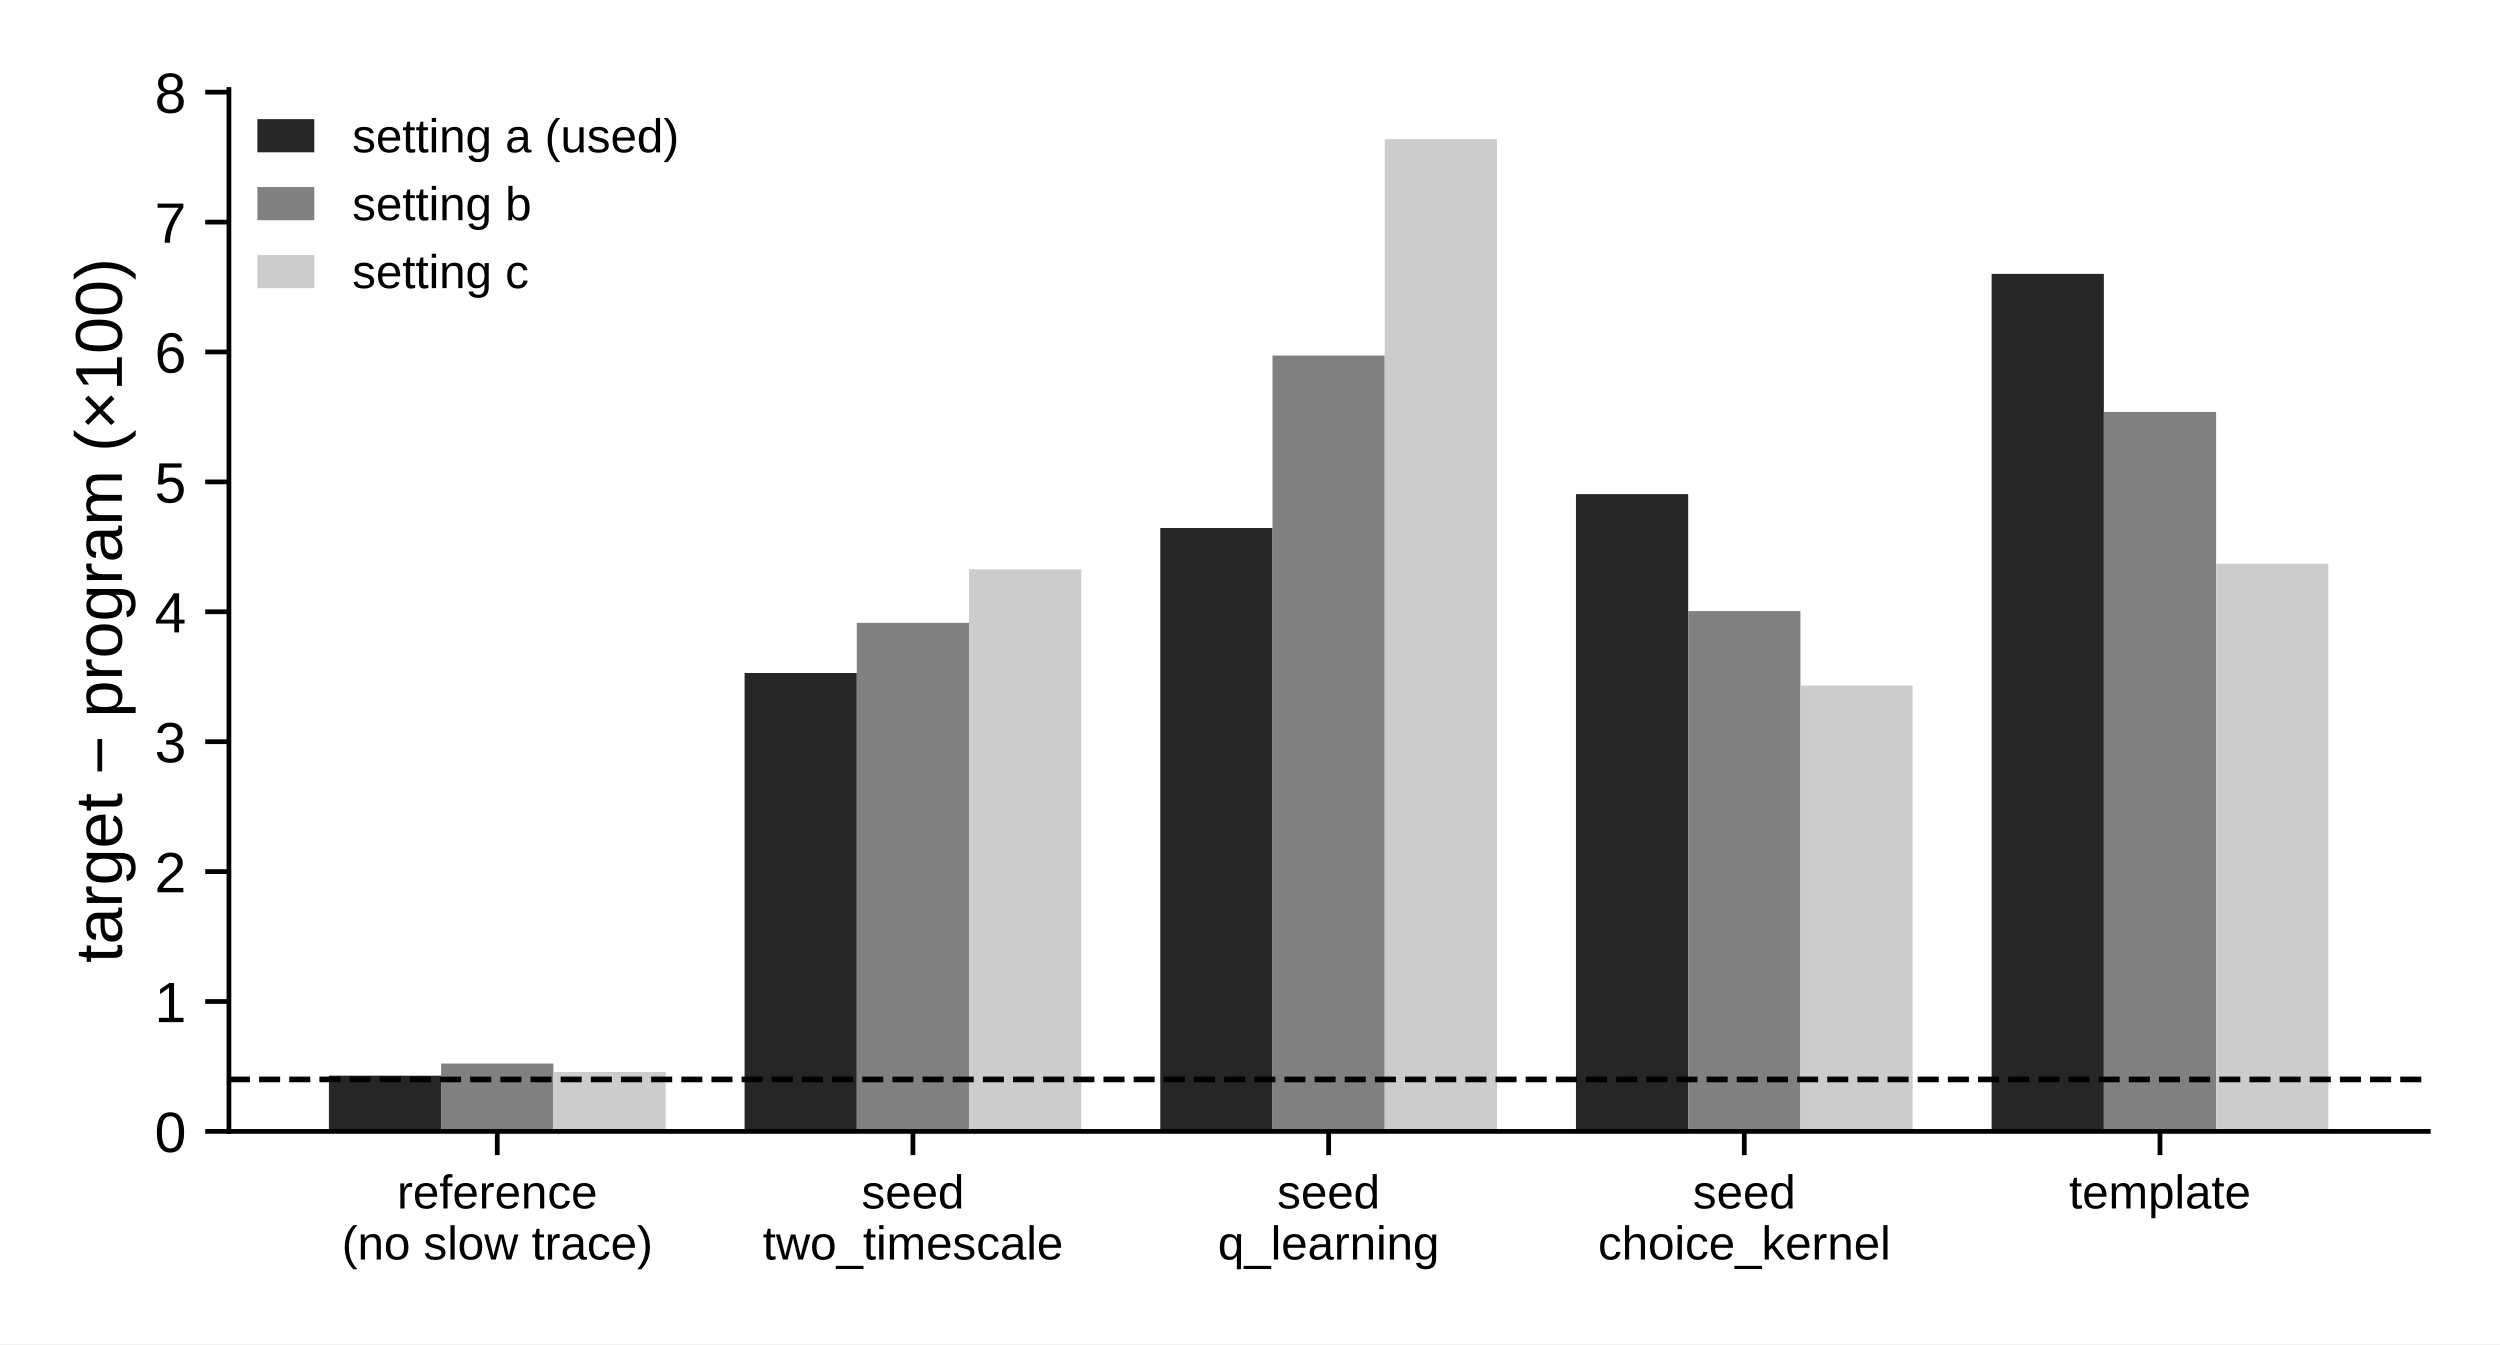
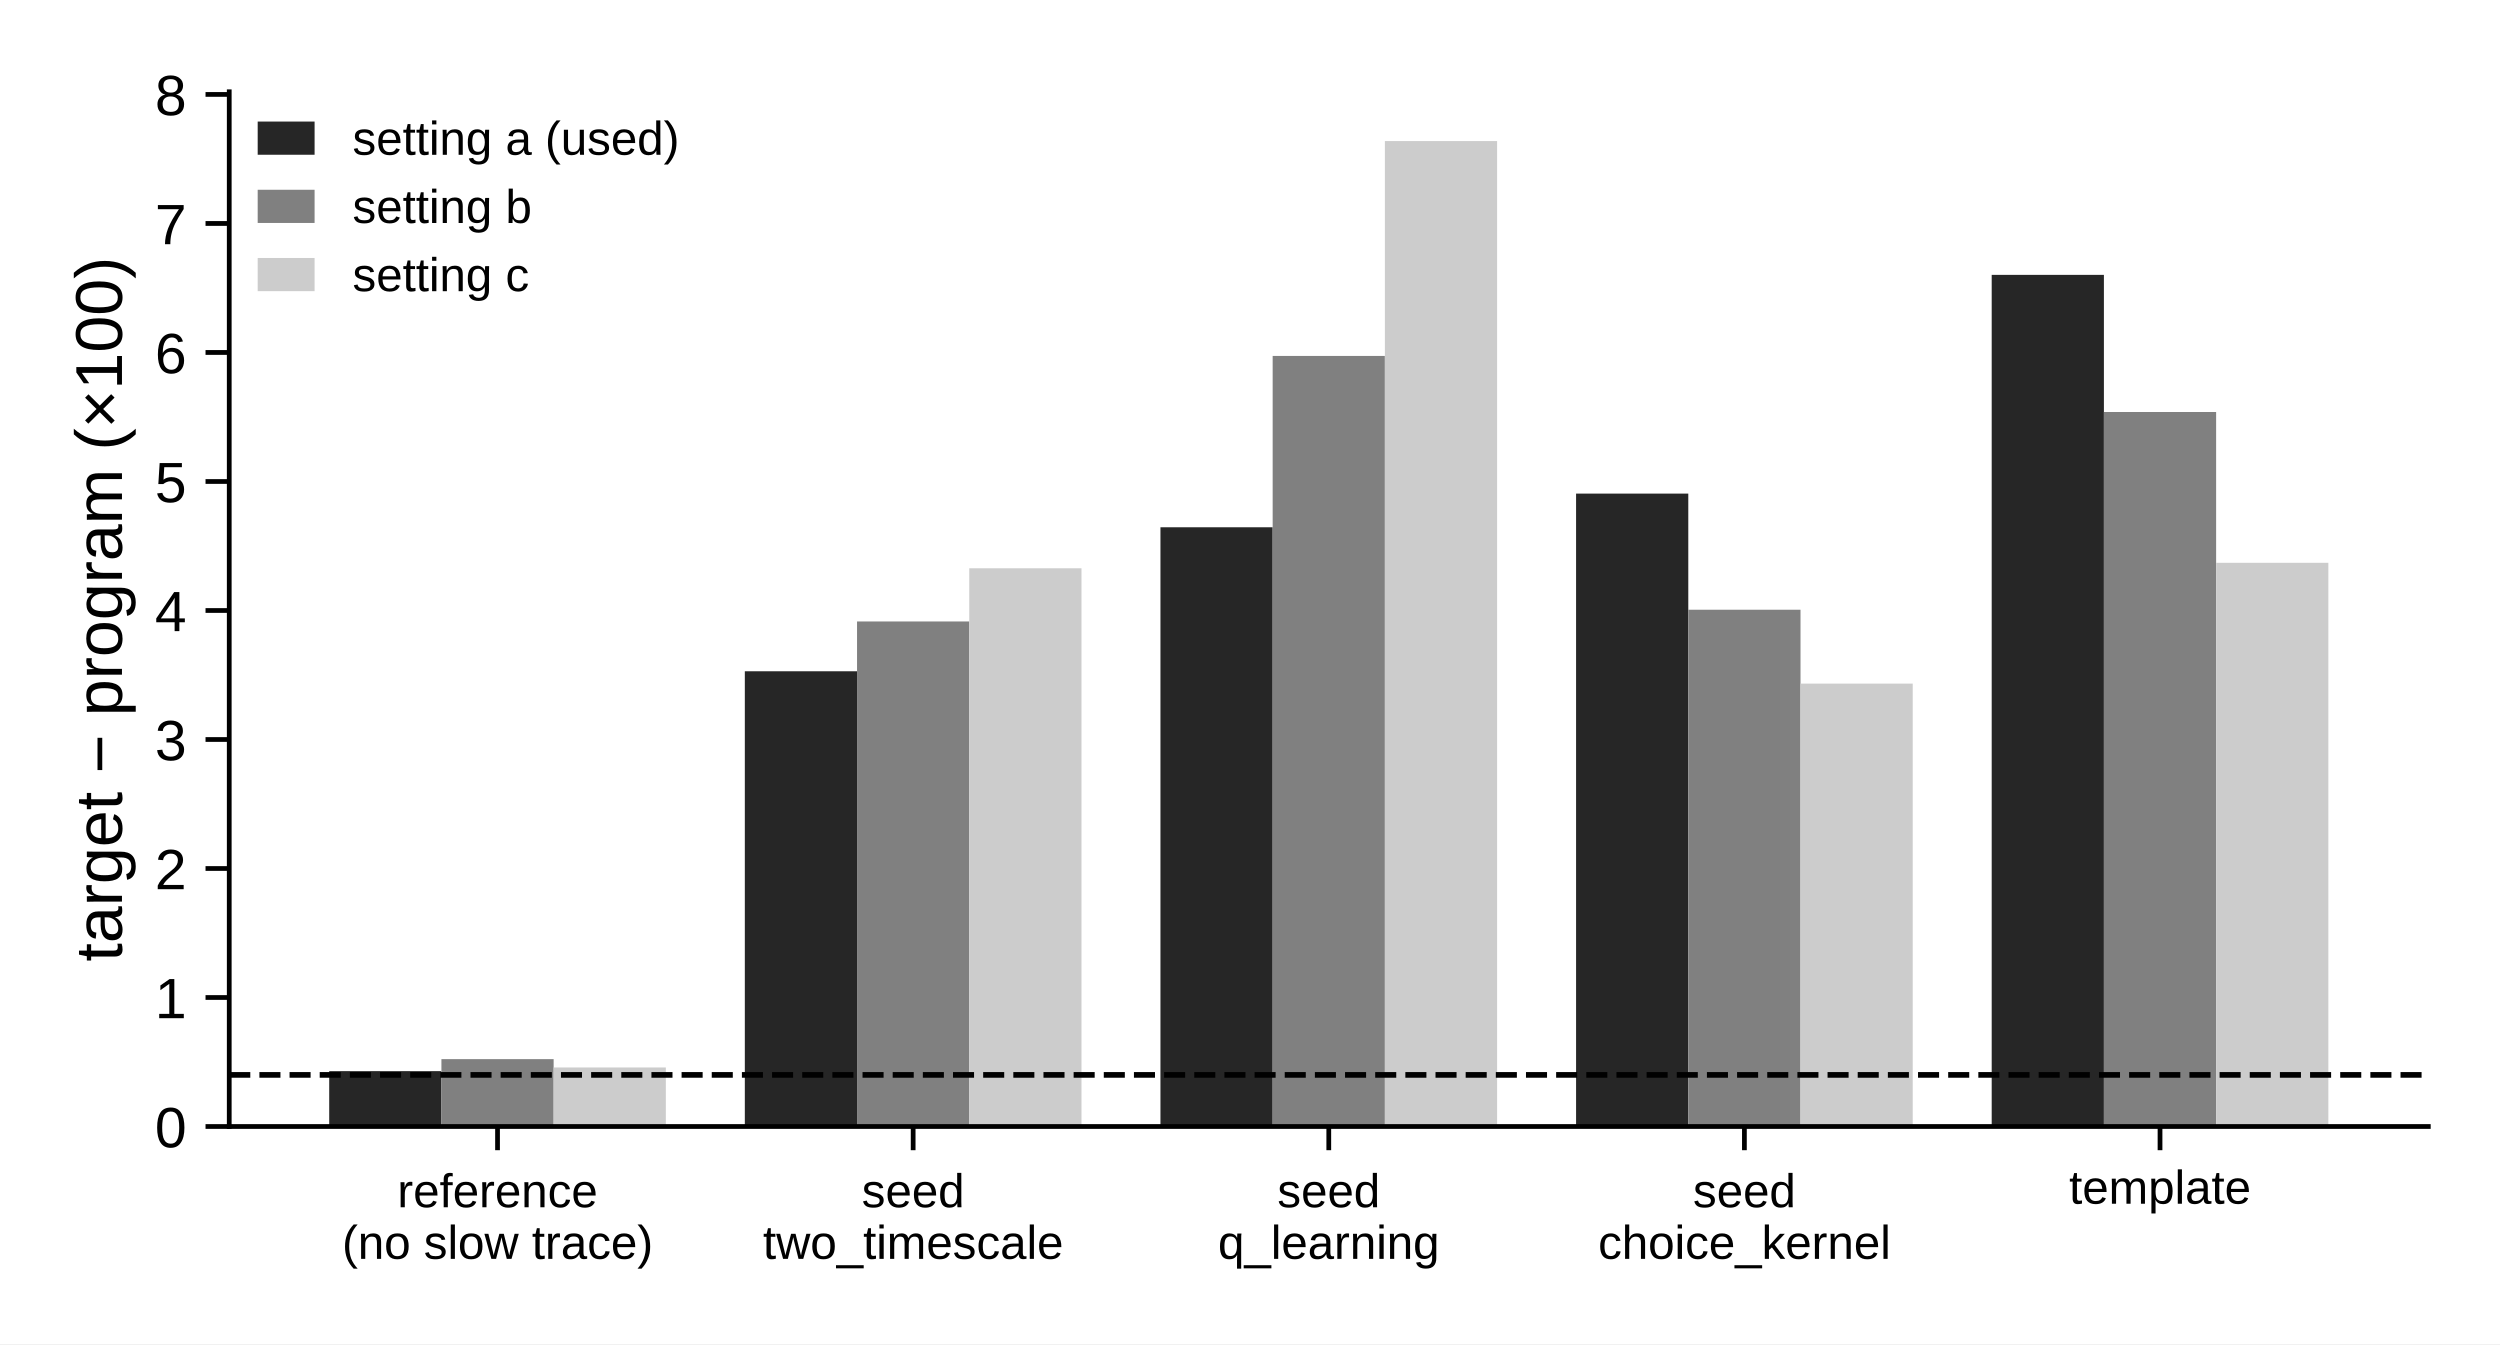
<svg xmlns="http://www.w3.org/2000/svg" xmlns:xlink="http://www.w3.org/1999/xlink" width="263.622pt" height="141.732pt" viewBox="0 0 263.622 141.732" version="1.1">
  <defs>
    <style type="text/css">*{stroke-linejoin: round; stroke-linecap: butt}</style>
  </defs>
  <g id="figure_1">
    <g id="patch_1">
      <path d="M 0 141.732  L 263.622 141.732  L 263.622 0  L 0 0  z " style="fill: #ffffff" />
    </g>
    <g id="axes_1">
      <g id="patch_2">
-         <path d="M 24.14 119.304  L 256.062 119.304  L 256.062 9.438  L 24.14 9.438  z " style="fill: #ffffff" />
+         <path d="M 24.173 118.788  L 256.062 118.788  L 256.062 9.678  L 24.173 9.678  z " style="fill: #ffffff" />
      </g>
      <g id="patch_3">
-         <path d="M 34.682 119.304  L 46.517 119.304  L 46.517 113.427  L 34.682 113.427  z " clip-path="url(#p7b771b9504)" style="fill: #262626" />
+         <path d="M 34.714 118.788  L 46.547 118.788  L 46.547 112.951  L 34.714 112.951  z " clip-path="url(#p9b026d9b46)" style="fill: #262626" />
      </g>
      <g id="patch_4">
-         <path d="M 78.515 119.304  L 90.35 119.304  L 90.35 70.967  L 78.515 70.967  z " clip-path="url(#p7b771b9504)" style="fill: #262626" />
+         <path d="M 78.541 118.788  L 90.374 118.788  L 90.374 70.784  L 78.541 70.784  z " clip-path="url(#p9b026d9b46)" style="fill: #262626" />
      </g>
      <g id="patch_5">
-         <path d="M 122.349 119.304  L 134.184 119.304  L 134.184 55.678  L 122.349 55.678  z " clip-path="url(#p7b771b9504)" style="fill: #262626" />
+         <path d="M 122.368 118.788  L 134.201 118.788  L 134.201 55.6  L 122.368 55.6  z " clip-path="url(#p9b026d9b46)" style="fill: #262626" />
      </g>
      <g id="patch_6">
-         <path d="M 166.182 119.304  L 178.017 119.304  L 178.017 52.104  L 166.182 52.104  z " clip-path="url(#p7b771b9504)" style="fill: #262626" />
+         <path d="M 166.195 118.788  L 178.028 118.788  L 178.028 52.051  L 166.195 52.051  z " clip-path="url(#p9b026d9b46)" style="fill: #262626" />
      </g>
      <g id="patch_7">
-         <path d="M 210.015 119.304  L 221.85 119.304  L 221.85 28.878  L 210.015 28.878  z " clip-path="url(#p7b771b9504)" style="fill: #262626" />
+         <path d="M 210.022 118.788  L 221.855 118.788  L 221.855 28.985  L 210.022 28.985  z " clip-path="url(#p9b026d9b46)" style="fill: #262626" />
      </g>
      <g id="patch_8">
-         <path d="M 46.517 119.304  L 58.352 119.304  L 58.352 112.151  L 46.517 112.151  z " clip-path="url(#p7b771b9504)" style="fill: #808080" />
+         <path d="M 46.547 118.788  L 58.38 118.788  L 58.38 111.685  L 46.547 111.685  z " clip-path="url(#p9b026d9b46)" style="fill: #808080" />
      </g>
      <g id="patch_9">
-         <path d="M 90.35 119.304  L 102.185 119.304  L 102.185 65.682  L 90.35 65.682  z " clip-path="url(#p7b771b9504)" style="fill: #808080" />
+         <path d="M 90.374 118.788  L 102.207 118.788  L 102.207 65.535  L 90.374 65.535  z " clip-path="url(#p9b026d9b46)" style="fill: #808080" />
      </g>
      <g id="patch_10">
-         <path d="M 134.184 119.304  L 146.019 119.304  L 146.019 37.487  L 134.184 37.487  z " clip-path="url(#p7b771b9504)" style="fill: #808080" />
+         <path d="M 134.201 118.788  L 146.034 118.788  L 146.034 37.534  L 134.201 37.534  z " clip-path="url(#p9b026d9b46)" style="fill: #808080" />
      </g>
      <g id="patch_11">
-         <path d="M 178.017 119.304  L 189.852 119.304  L 189.852 64.434  L 178.017 64.434  z " clip-path="url(#p7b771b9504)" style="fill: #808080" />
+         <path d="M 178.028 118.788  L 189.861 118.788  L 189.861 64.295  L 178.028 64.295  z " clip-path="url(#p9b026d9b46)" style="fill: #808080" />
      </g>
      <g id="patch_12">
-         <path d="M 221.85 119.304  L 233.685 119.304  L 233.685 43.44  L 221.85 43.44  z " clip-path="url(#p7b771b9504)" style="fill: #808080" />
+         <path d="M 221.855 118.788  L 233.688 118.788  L 233.688 43.446  L 221.855 43.446  z " clip-path="url(#p9b026d9b46)" style="fill: #808080" />
      </g>
      <g id="patch_13">
-         <path d="M 58.352 119.304  L 70.187 119.304  L 70.187 113.033  L 58.352 113.033  z " clip-path="url(#p7b771b9504)" style="fill: #cccccc" />
+         <path d="M 58.38 118.788  L 70.213 118.788  L 70.213 112.561  L 58.38 112.561  z " clip-path="url(#p9b026d9b46)" style="fill: #cccccc" />
      </g>
      <g id="patch_14">
-         <path d="M 102.185 119.304  L 114.02 119.304  L 114.02 60.034  L 102.185 60.034  z " clip-path="url(#p7b771b9504)" style="fill: #cccccc" />
+         <path d="M 102.207 118.788  L 114.041 118.788  L 114.041 59.926  L 102.207 59.926  z " clip-path="url(#p9b026d9b46)" style="fill: #cccccc" />
      </g>
      <g id="patch_15">
-         <path d="M 146.019 119.304  L 157.854 119.304  L 157.854 14.67  L 146.019 14.67  z " clip-path="url(#p7b771b9504)" style="fill: #cccccc" />
+         <path d="M 146.034 118.788  L 157.868 118.788  L 157.868 14.874  L 146.034 14.874  z " clip-path="url(#p9b026d9b46)" style="fill: #cccccc" />
      </g>
      <g id="patch_16">
-         <path d="M 189.852 119.304  L 201.687 119.304  L 201.687 72.278  L 189.852 72.278  z " clip-path="url(#p7b771b9504)" style="fill: #cccccc" />
+         <path d="M 189.861 118.788  L 201.695 118.788  L 201.695 72.086  L 189.861 72.086  z " clip-path="url(#p9b026d9b46)" style="fill: #cccccc" />
      </g>
      <g id="patch_17">
-         <path d="M 233.685 119.304  L 245.52 119.304  L 245.52 59.448  L 233.685 59.448  z " clip-path="url(#p7b771b9504)" style="fill: #cccccc" />
+         <path d="M 233.688 118.788  L 245.522 118.788  L 245.522 59.344  L 233.688 59.344  z " clip-path="url(#p9b026d9b46)" style="fill: #cccccc" />
      </g>
      <g id="matplotlib.axis_1">
        <g id="xtick_1">
          <g id="line2d_1">
            <defs>
              <path id="md31456fca1" d="M 0 0  L 0 2.5  " style="stroke: #000000; stroke-width: 0.5" />
            </defs>
            <g>
-               <use xlink:href="#md31456fca1" x="52.434" y="119.304" style="stroke: #000000; stroke-width: 0.5" />
+               <use xlink:href="#md31456fca1" x="52.464" y="118.788" style="stroke: #000000; stroke-width: 0.5" />
            </g>
          </g>
          <g id="text_1">
-             <text style="font-size: 5px; font-family: 'Arial', 'Liberation Sans', 'Helvetica', sans-serif" transform="translate(41.87385 127.4277)">reference</text>
-             <text style="font-size: 5px; font-family: 'Arial', 'Liberation Sans', 'Helvetica', sans-serif" transform="translate(36.04143 132.8133)">(no slow trace)</text>
+             <text style="font-size: 5px; font-family: 'Arial', 'Liberation Sans', 'Helvetica', sans-serif" transform="translate(41.90296 127.3034)">reference</text>
+             <text style="font-size: 5px; font-family: 'Arial', 'Liberation Sans', 'Helvetica', sans-serif" transform="translate(36.07053 132.7453)">(no slow trace)</text>
          </g>
        </g>
        <g id="xtick_2">
          <g id="line2d_2">
            <g>
-               <use xlink:href="#md31456fca1" x="96.268" y="119.304" style="stroke: #000000; stroke-width: 0.5" />
+               <use xlink:href="#md31456fca1" x="96.291" y="118.788" style="stroke: #000000; stroke-width: 0.5" />
            </g>
          </g>
          <g id="text_2">
-             <text style="font-size: 5px; font-family: 'Arial', 'Liberation Sans', 'Helvetica', sans-serif" transform="translate(90.84701 127.4277)">seed</text>
-             <text style="font-size: 5px; font-family: 'Arial', 'Liberation Sans', 'Helvetica', sans-serif" transform="translate(80.42865 132.8133)">two_timescale</text>
+             <text style="font-size: 5px; font-family: 'Arial', 'Liberation Sans', 'Helvetica', sans-serif" transform="translate(90.86985 127.3034)">seed</text>
+             <text style="font-size: 5px; font-family: 'Arial', 'Liberation Sans', 'Helvetica', sans-serif" transform="translate(80.45149 132.7453)">two_timescale</text>
          </g>
        </g>
        <g id="xtick_3">
          <g id="line2d_3">
            <g>
-               <use xlink:href="#md31456fca1" x="140.101" y="119.304" style="stroke: #000000; stroke-width: 0.5" />
+               <use xlink:href="#md31456fca1" x="140.118" y="118.788" style="stroke: #000000; stroke-width: 0.5" />
            </g>
          </g>
          <g id="text_3">
-             <text style="font-size: 5px; font-family: 'Arial', 'Liberation Sans', 'Helvetica', sans-serif" transform="translate(134.6803 127.4277)">seed</text>
-             <text style="font-size: 5px; font-family: 'Arial', 'Liberation Sans', 'Helvetica', sans-serif" transform="translate(128.426 132.8133)">q_learning</text>
+             <text style="font-size: 5px; font-family: 'Arial', 'Liberation Sans', 'Helvetica', sans-serif" transform="translate(134.6969 127.3034)">seed</text>
+             <text style="font-size: 5px; font-family: 'Arial', 'Liberation Sans', 'Helvetica', sans-serif" transform="translate(128.4426 132.7453)">q_learning</text>
          </g>
        </g>
        <g id="xtick_4">
          <g id="line2d_4">
            <g>
-               <use xlink:href="#md31456fca1" x="183.934" y="119.304" style="stroke: #000000; stroke-width: 0.5" />
+               <use xlink:href="#md31456fca1" x="183.945" y="118.788" style="stroke: #000000; stroke-width: 0.5" />
            </g>
          </g>
          <g id="text_4">
-             <text style="font-size: 5px; font-family: 'Arial', 'Liberation Sans', 'Helvetica', sans-serif" transform="translate(178.5136 127.4277)">seed</text>
-             <text style="font-size: 5px; font-family: 'Arial', 'Liberation Sans', 'Helvetica', sans-serif" transform="translate(168.5093 132.8133)">choice_kernel</text>
+             <text style="font-size: 5px; font-family: 'Arial', 'Liberation Sans', 'Helvetica', sans-serif" transform="translate(178.5239 127.3034)">seed</text>
+             <text style="font-size: 5px; font-family: 'Arial', 'Liberation Sans', 'Helvetica', sans-serif" transform="translate(168.5196 132.7453)">choice_kernel</text>
          </g>
        </g>
        <g id="xtick_5">
          <g id="line2d_5">
            <g>
-               <use xlink:href="#md31456fca1" x="227.768" y="119.304" style="stroke: #000000; stroke-width: 0.5" />
+               <use xlink:href="#md31456fca1" x="227.772" y="118.788" style="stroke: #000000; stroke-width: 0.5" />
            </g>
          </g>
          <g id="text_5">
-             <text style="font-size: 5px; font-family: 'Arial', 'Liberation Sans', 'Helvetica', sans-serif; text-anchor: middle" x="227.768" y="127.428" transform="rotate(-0 227.7676 127.4277)">template</text>
+             <text style="font-size: 5px; font-family: 'Arial', 'Liberation Sans', 'Helvetica', sans-serif; text-anchor: middle" x="227.772" y="126.929" transform="rotate(-0 227.7717 126.9286)">template</text>
          </g>
        </g>
      </g>
      <g id="matplotlib.axis_2">
        <g id="ytick_1">
          <g id="line2d_6">
            <defs>
              <path id="md49a575f19" d="M 0 0  L -2.5 0  " style="stroke: #000000; stroke-width: 0.5" />
            </defs>
            <g>
-               <use xlink:href="#md49a575f19" x="24.14" y="119.304" style="stroke: #000000; stroke-width: 0.5" />
+               <use xlink:href="#md49a575f19" x="24.173" y="118.788" style="stroke: #000000; stroke-width: 0.5" />
            </g>
          </g>
          <g id="text_6">
-             <text style="font-size: 6px; font-family: 'Arial', 'Liberation Sans', 'Helvetica', sans-serif; text-anchor: end" x="19.64" y="121.478" transform="rotate(-0 19.64 121.4783)">0</text>
+             <text style="font-size: 6px; font-family: 'Arial', 'Liberation Sans', 'Helvetica', sans-serif; text-anchor: end" x="19.673" y="120.973" transform="rotate(-0 19.67315 120.9726)">0</text>
          </g>
        </g>
        <g id="ytick_2">
          <g id="line2d_7">
            <g>
-               <use xlink:href="#md49a575f19" x="24.14" y="105.606" style="stroke: #000000; stroke-width: 0.5" />
+               <use xlink:href="#md49a575f19" x="24.173" y="105.185" style="stroke: #000000; stroke-width: 0.5" />
            </g>
          </g>
          <g id="text_7">
-             <text style="font-size: 6px; font-family: 'Arial', 'Liberation Sans', 'Helvetica', sans-serif; text-anchor: end" x="19.64" y="107.781" transform="rotate(-0 19.64 107.7805)">1</text>
+             <text style="font-size: 6px; font-family: 'Arial', 'Liberation Sans', 'Helvetica', sans-serif; text-anchor: end" x="19.673" y="107.369" transform="rotate(-0 19.67315 107.369)">1</text>
          </g>
        </g>
        <g id="ytick_3">
          <g id="line2d_8">
            <g>
-               <use xlink:href="#md49a575f19" x="24.14" y="91.909" style="stroke: #000000; stroke-width: 0.5" />
+               <use xlink:href="#md49a575f19" x="24.173" y="91.581" style="stroke: #000000; stroke-width: 0.5" />
            </g>
          </g>
          <g id="text_8">
-             <text style="font-size: 6px; font-family: 'Arial', 'Liberation Sans', 'Helvetica', sans-serif; text-anchor: end" x="19.64" y="94.083" transform="rotate(-0 19.64 94.08275)">2</text>
+             <text style="font-size: 6px; font-family: 'Arial', 'Liberation Sans', 'Helvetica', sans-serif; text-anchor: end" x="19.673" y="93.765" transform="rotate(-0 19.67315 93.76544)">2</text>
          </g>
        </g>
        <g id="ytick_4">
          <g id="line2d_9">
            <g>
-               <use xlink:href="#md49a575f19" x="24.14" y="78.211" style="stroke: #000000; stroke-width: 0.5" />
+               <use xlink:href="#md49a575f19" x="24.173" y="77.978" style="stroke: #000000; stroke-width: 0.5" />
            </g>
          </g>
          <g id="text_9">
-             <text style="font-size: 6px; font-family: 'Arial', 'Liberation Sans', 'Helvetica', sans-serif; text-anchor: end" x="19.64" y="80.385" transform="rotate(-0 19.64 80.38495)">3</text>
+             <text style="font-size: 6px; font-family: 'Arial', 'Liberation Sans', 'Helvetica', sans-serif; text-anchor: end" x="19.673" y="80.162" transform="rotate(-0 19.67315 80.16187)">3</text>
          </g>
        </g>
        <g id="ytick_5">
          <g id="line2d_10">
            <g>
-               <use xlink:href="#md49a575f19" x="24.14" y="64.513" style="stroke: #000000; stroke-width: 0.5" />
+               <use xlink:href="#md49a575f19" x="24.173" y="64.374" style="stroke: #000000; stroke-width: 0.5" />
            </g>
          </g>
          <g id="text_10">
-             <text style="font-size: 6px; font-family: 'Arial', 'Liberation Sans', 'Helvetica', sans-serif; text-anchor: end" x="19.64" y="66.687" transform="rotate(-0 19.64 66.68715)">4</text>
+             <text style="font-size: 6px; font-family: 'Arial', 'Liberation Sans', 'Helvetica', sans-serif; text-anchor: end" x="19.673" y="66.558" transform="rotate(-0 19.67315 66.5583)">4</text>
          </g>
        </g>
        <g id="ytick_6">
          <g id="line2d_11">
            <g>
-               <use xlink:href="#md49a575f19" x="24.14" y="50.815" style="stroke: #000000; stroke-width: 0.5" />
+               <use xlink:href="#md49a575f19" x="24.173" y="50.771" style="stroke: #000000; stroke-width: 0.5" />
            </g>
          </g>
          <g id="text_11">
-             <text style="font-size: 6px; font-family: 'Arial', 'Liberation Sans', 'Helvetica', sans-serif; text-anchor: end" x="19.64" y="52.989" transform="rotate(-0 19.64 52.98935)">5</text>
+             <text style="font-size: 6px; font-family: 'Arial', 'Liberation Sans', 'Helvetica', sans-serif; text-anchor: end" x="19.673" y="52.955" transform="rotate(-0 19.67315 52.95473)">5</text>
          </g>
        </g>
        <g id="ytick_7">
          <g id="line2d_12">
            <g>
-               <use xlink:href="#md49a575f19" x="24.14" y="37.117" style="stroke: #000000; stroke-width: 0.5" />
+               <use xlink:href="#md49a575f19" x="24.173" y="37.167" style="stroke: #000000; stroke-width: 0.5" />
            </g>
          </g>
          <g id="text_12">
-             <text style="font-size: 6px; font-family: 'Arial', 'Liberation Sans', 'Helvetica', sans-serif; text-anchor: end" x="19.64" y="39.292" transform="rotate(-0 19.64 39.29155)">6</text>
+             <text style="font-size: 6px; font-family: 'Arial', 'Liberation Sans', 'Helvetica', sans-serif; text-anchor: end" x="19.673" y="39.351" transform="rotate(-0 19.67315 39.35116)">6</text>
          </g>
        </g>
        <g id="ytick_8">
          <g id="line2d_13">
            <g>
-               <use xlink:href="#md49a575f19" x="24.14" y="23.42" style="stroke: #000000; stroke-width: 0.5" />
+               <use xlink:href="#md49a575f19" x="24.173" y="23.564" style="stroke: #000000; stroke-width: 0.5" />
            </g>
          </g>
          <g id="text_13">
-             <text style="font-size: 6px; font-family: 'Arial', 'Liberation Sans', 'Helvetica', sans-serif; text-anchor: end" x="19.64" y="25.594" transform="rotate(-0 19.64 25.59376)">7</text>
+             <text style="font-size: 6px; font-family: 'Arial', 'Liberation Sans', 'Helvetica', sans-serif; text-anchor: end" x="19.673" y="25.748" transform="rotate(-0 19.67315 25.74759)">7</text>
          </g>
        </g>
        <g id="ytick_9">
          <g id="line2d_14">
            <g>
-               <use xlink:href="#md49a575f19" x="24.14" y="9.722" style="stroke: #000000; stroke-width: 0.5" />
+               <use xlink:href="#md49a575f19" x="24.173" y="9.96" style="stroke: #000000; stroke-width: 0.5" />
            </g>
          </g>
          <g id="text_14">
-             <text style="font-size: 6px; font-family: 'Arial', 'Liberation Sans', 'Helvetica', sans-serif; text-anchor: end" x="19.64" y="11.896" transform="rotate(-0 19.64 11.89596)">8</text>
+             <text style="font-size: 6px; font-family: 'Arial', 'Liberation Sans', 'Helvetica', sans-serif; text-anchor: end" x="19.673" y="12.144" transform="rotate(-0 19.67315 12.14402)">8</text>
          </g>
        </g>
        <g id="text_15">
-           <text style="font-size: 7px; font-family: 'Arial', 'Liberation Sans', 'Helvetica', sans-serif; text-anchor: middle" x="12.851" y="64.371" transform="rotate(-90 12.85094 64.37104)">target − program (×100)</text>
+           <text style="font-size: 7px; font-family: 'Arial', 'Liberation Sans', 'Helvetica', sans-serif; text-anchor: middle" x="12.863" y="64.233" transform="rotate(-90 12.86344 64.23315)">target − program (×100)</text>
        </g>
      </g>
      <g id="line2d_15">
-         <path d="M 24.14 113.825  L 256.062 113.825  " clip-path="url(#p7b771b9504)" style="fill: none; stroke-dasharray: 2.22,0.96; stroke-dashoffset: 0; stroke: #000000; stroke-width: 0.6" />
+         <path d="M 24.173 113.347  L 256.062 113.347  " clip-path="url(#p9b026d9b46)" style="fill: none; stroke-dasharray: 2.22,0.96; stroke-dashoffset: 0; stroke: #000000; stroke-width: 0.6" />
      </g>
      <g id="patch_18">
-         <path d="M 24.14 119.304  L 24.14 9.438  " style="fill: none; stroke: #000000; stroke-width: 0.5; stroke-linejoin: miter; stroke-linecap: square" />
+         <path d="M 24.173 118.788  L 24.173 9.678  " style="fill: none; stroke: #000000; stroke-width: 0.5; stroke-linejoin: miter; stroke-linecap: square" />
      </g>
      <g id="patch_19">
-         <path d="M 24.14 119.304  L 256.062 119.304  " style="fill: none; stroke: #000000; stroke-width: 0.5; stroke-linejoin: miter; stroke-linecap: square" />
+         <path d="M 24.173 118.788  L 256.062 118.788  " style="fill: none; stroke: #000000; stroke-width: 0.5; stroke-linejoin: miter; stroke-linecap: square" />
      </g>
      <g id="legend_1">
        <g id="patch_20">
-           <path d="M 27.14 16.061  L 33.14 16.061  L 33.14 12.561  L 27.14 12.561  z " style="fill: #262626" />
+           <path d="M 27.173 16.318  L 33.173 16.318  L 33.173 12.818  L 27.173 12.818  z " style="fill: #262626" />
        </g>
        <g id="text_16">
-           <text style="font-size: 5px; font-family: 'Arial', 'Liberation Sans', 'Helvetica', sans-serif; text-anchor: start" x="37.14" y="16.061" transform="rotate(-0 37.14 16.06124)">setting a (used)</text>
+           <text style="font-size: 5px; font-family: 'Arial', 'Liberation Sans', 'Helvetica', sans-serif; text-anchor: start" x="37.173" y="16.318" transform="rotate(-0 37.17314 16.31794)">setting a (used)</text>
        </g>
        <g id="patch_21">
-           <path d="M 27.14 23.222  L 33.14 23.222  L 33.14 19.722  L 27.14 19.722  z " style="fill: #808080" />
+           <path d="M 27.173 23.51  L 33.173 23.51  L 33.173 20.01  L 27.173 20.01  z " style="fill: #808080" />
        </g>
        <g id="text_17">
-           <text style="font-size: 5px; font-family: 'Arial', 'Liberation Sans', 'Helvetica', sans-serif; text-anchor: start" x="37.14" y="23.222" transform="rotate(-0 37.14 23.22218)">setting b</text>
+           <text style="font-size: 5px; font-family: 'Arial', 'Liberation Sans', 'Helvetica', sans-serif; text-anchor: start" x="37.173" y="23.51" transform="rotate(-0 37.17314 23.51032)">setting b</text>
        </g>
        <g id="patch_22">
-           <path d="M 27.14 30.383  L 33.14 30.383  L 33.14 26.883  L 27.14 26.883  z " style="fill: #cccccc" />
+           <path d="M 27.173 30.703  L 33.173 30.703  L 33.173 27.203  L 27.173 27.203  z " style="fill: #cccccc" />
        </g>
        <g id="text_18">
-           <text style="font-size: 5px; font-family: 'Arial', 'Liberation Sans', 'Helvetica', sans-serif; text-anchor: start" x="37.14" y="30.383" transform="rotate(-0 37.14 30.38312)">setting c</text>
+           <text style="font-size: 5px; font-family: 'Arial', 'Liberation Sans', 'Helvetica', sans-serif; text-anchor: start" x="37.173" y="30.703" transform="rotate(-0 37.17314 30.7027)">setting c</text>
        </g>
      </g>
    </g>
  </g>
  <defs>
-     <clipPath id="p7b771b9504">
-       <rect x="24.14" y="9.438" width="231.922" height="109.866" />
+     <clipPath id="p9b026d9b46">
+       <rect x="24.173" y="9.678" width="231.889" height="109.111" />
    </clipPath>
  </defs>
</svg>
